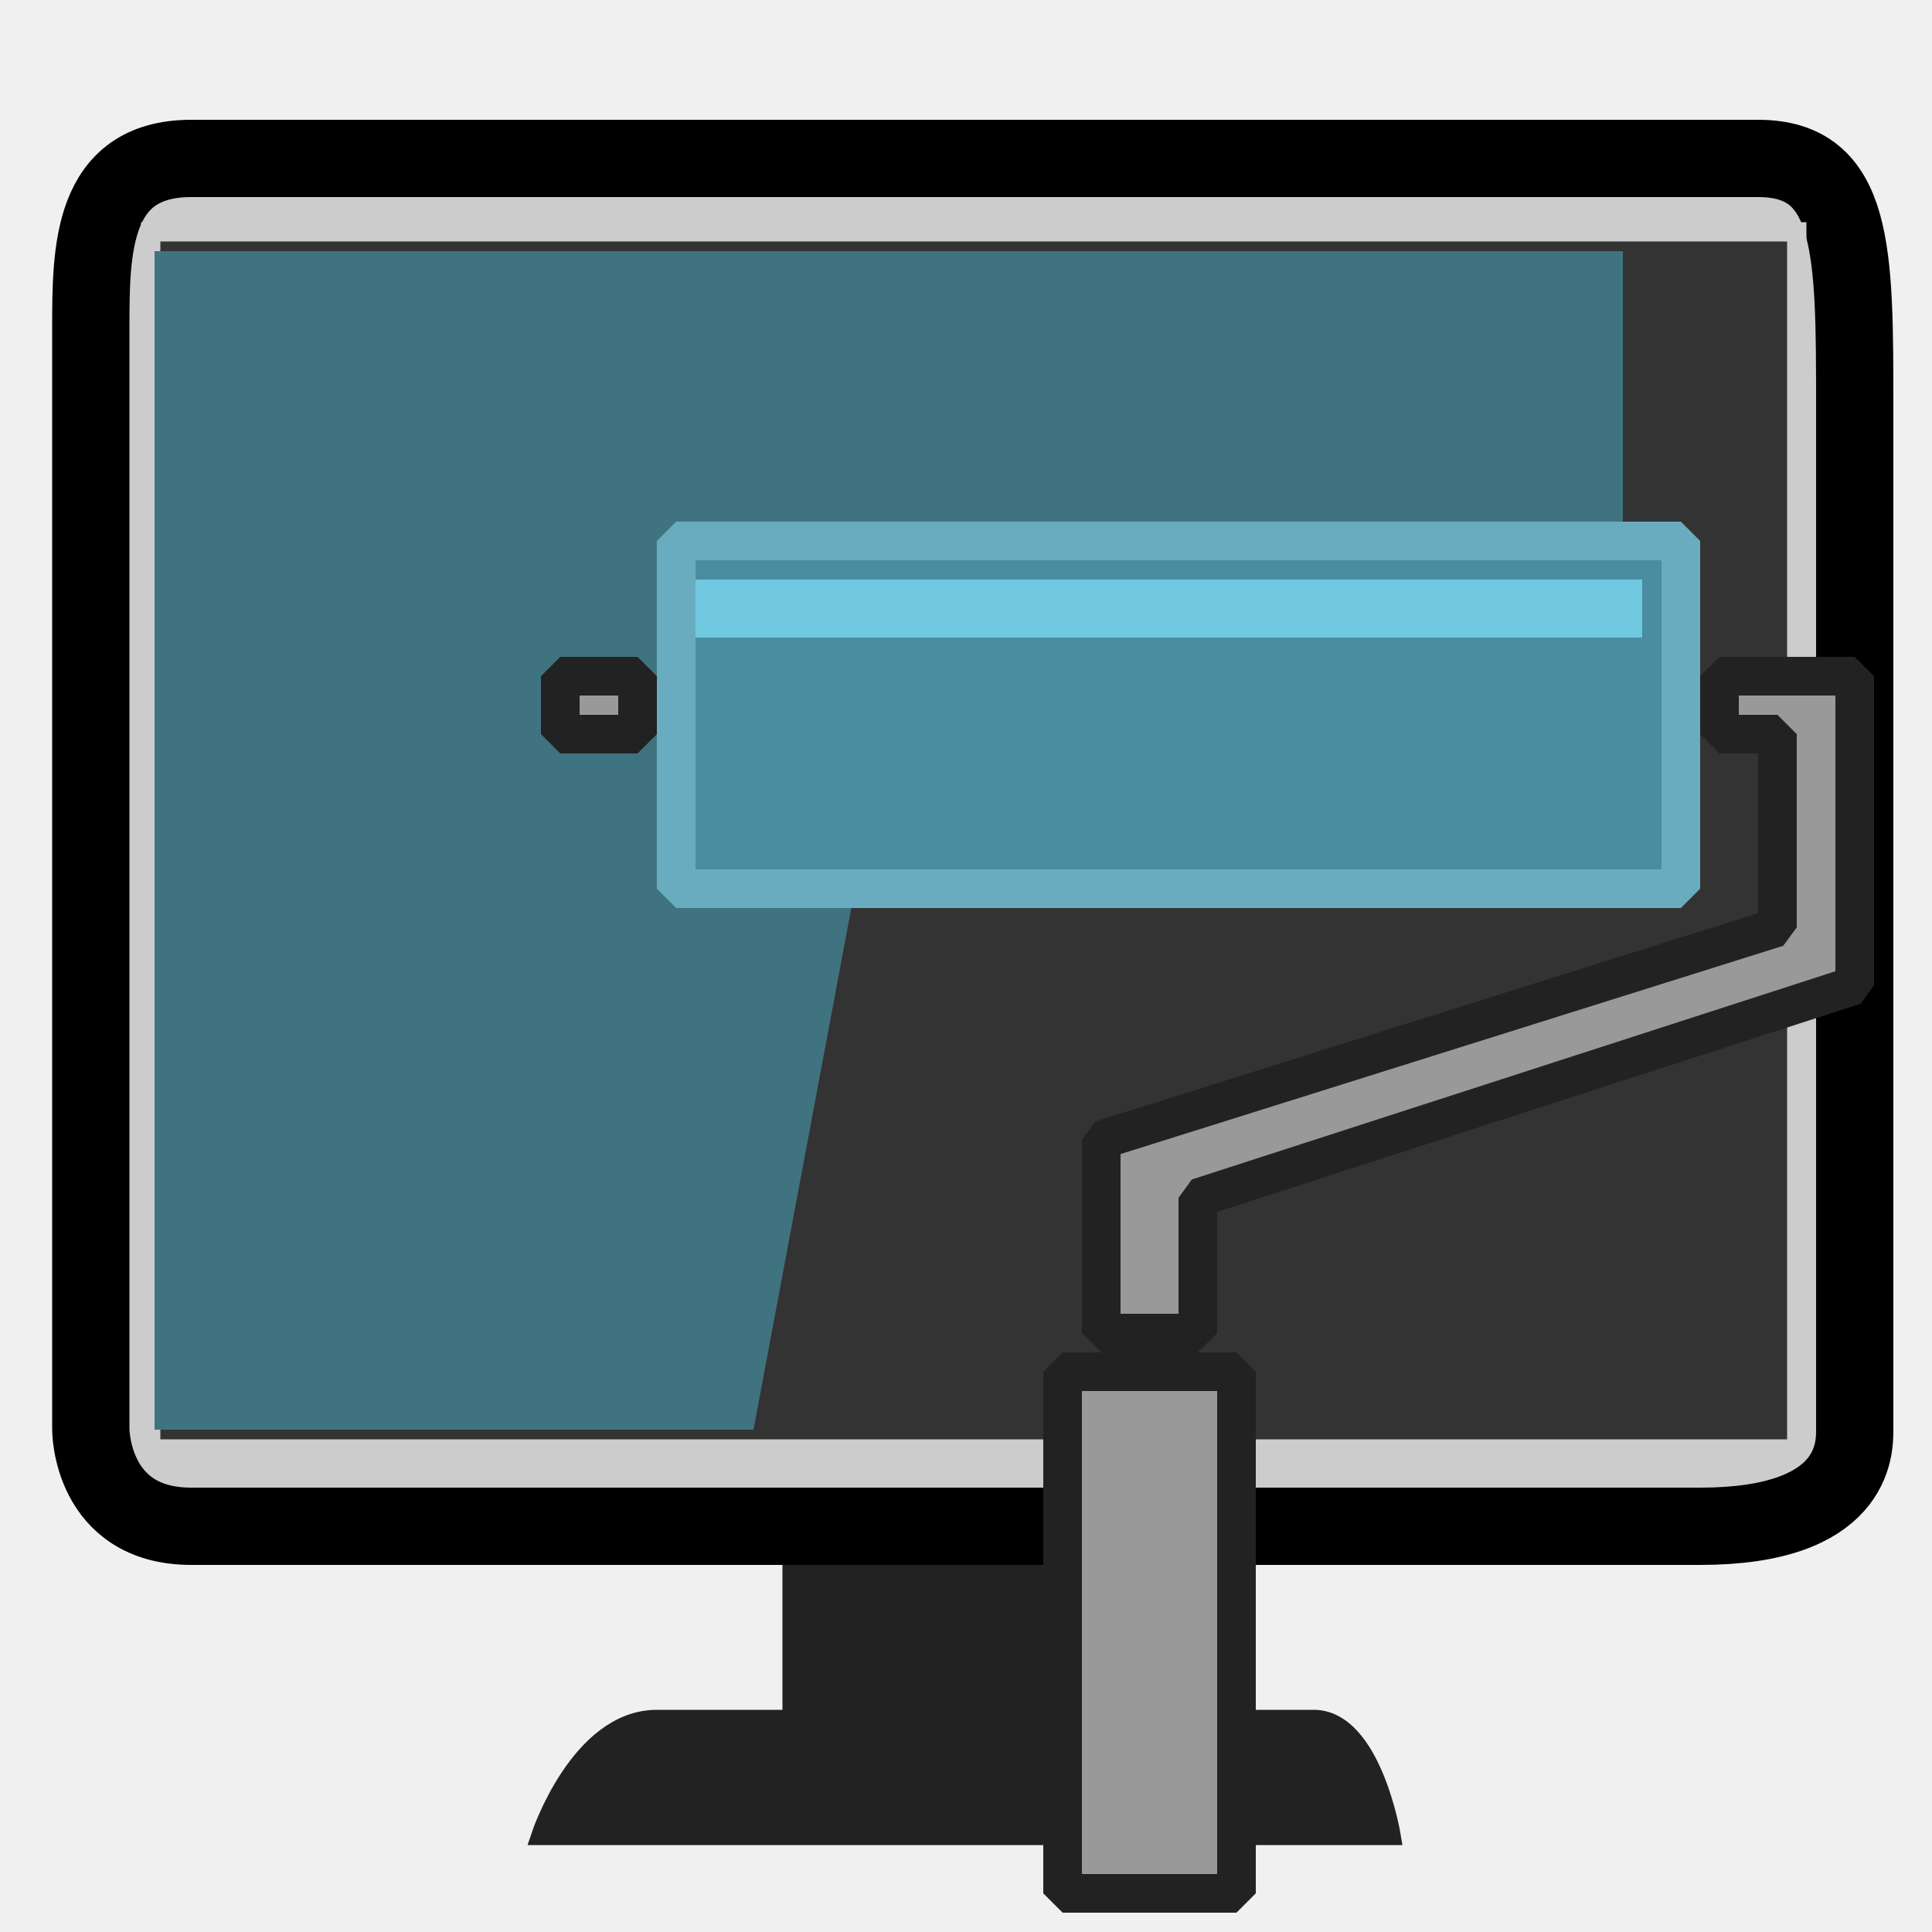
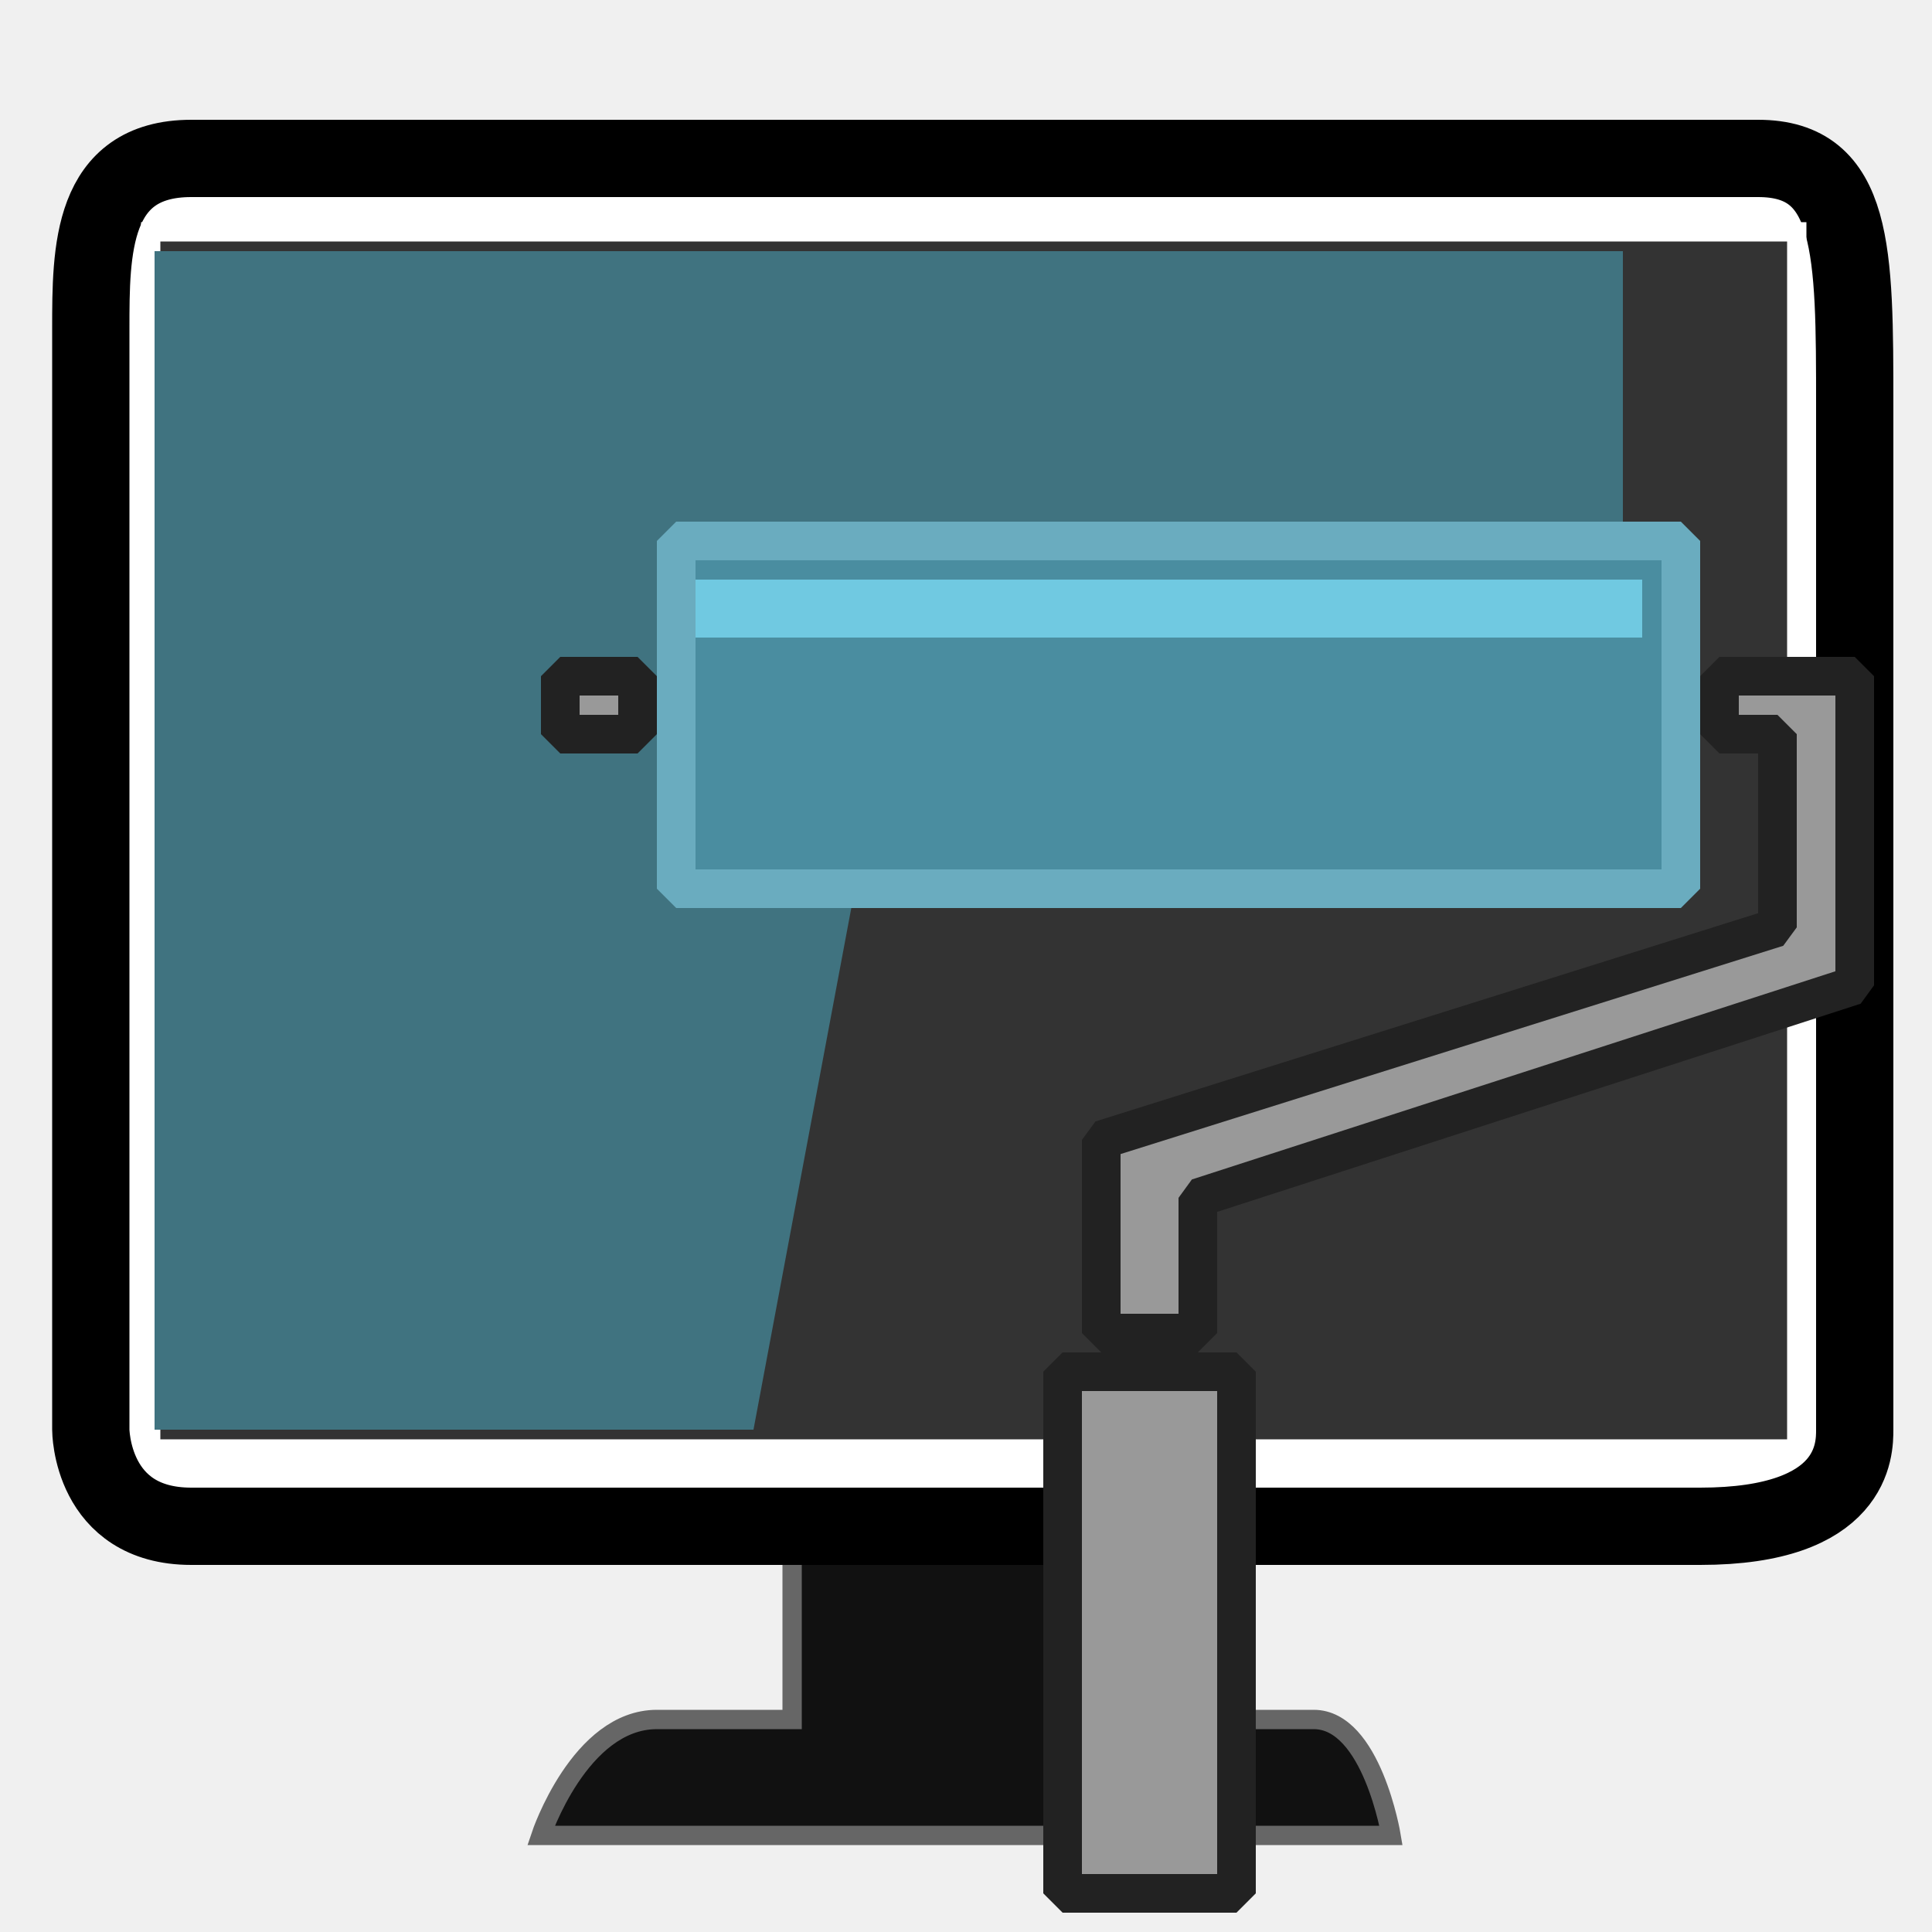
<svg height="100" width="100">
-   <path style="fill:#222222;stroke:#222222" d="m 41,81 0,8 c 0,0 -6,0 -7,0 -4,0 -6,6 -6,6 2,0 43,0 44,0 0,0 -1,-6 -4,-6 -2,0 -7,0 -7,0 l 0,-8" />
-   <path style="fill:#cccccc;stroke:#000000;stroke-width:4px;stroke-linecap:butt" d="m 4.7,74 c 0,-16 0,-45 0,-57 0,-4 0,-8.8 5.2,-8.8 9.1,0 76.1,0 81.1,0 5,0 5,4.8 5,12.8 0,11 0,46 0,53 0,1 0,5 -8,5 -5,0 -74,0 -78.1,0 -5.2,0 -5.2,-5 -5.2,-5 z" />
-   <path style="fill:#333333;stroke:#cccccc" d="M 7.8,12 93,12 93,75 7.8,75 z" />
+   <path style="fill:#111111;stroke:#666666" d="m 41,81 0,8 c 0,0 -6,0 -7,0 -4,0 -6,6 -6,6 2,0 43,0 44,0 0,0 -1,-6 -4,-6 -2,0 -7,0 -7,0 l 0,-8" />
+   <path style="fill:#ffffff;stroke:#000000;stroke-width:4px;stroke-linecap:butt" d="m 4.7,74 c 0,-16 0,-45 0,-57 0,-4 0,-8.8 5.2,-8.8 9.1,0 76.1,0 81.1,0 5,0 5,4.8 5,12.8 0,11 0,46 0,53 0,1 0,5 -8,5 -5,0 -74,0 -78.1,0 -5.2,0 -5.2,-5 -5.2,-5 z" />
+   <path style="fill:#333333;stroke:#ffffff" d="M 7.8,12 93,12 93,75 7.8,75 z" />
  <path style="fill:#407380" d="M 84,13 84,41 45,42 39,74 8,74 8,13 z" />
  <path style="fill:#999999;stroke:#222222;stroke-width:2;stroke-linejoin:bevel" d="m 55,71 9,0 0,27 -9,0 z m 34,-36 7,0 0,16 -34,11 0,7 -5,0 0,-10 35,-11 0,-10 -3,0 z m -60,0 4,0 0,3 -4,0 z" />
  <path style="fill:#4A8DA0;stroke:#6AACBF;stroke-width:2;stroke-linejoin:bevel;" d="m 35,28 0,18 52,0 0,-18 z" />
  <path style="fill:#70C9E1;stroke-linejoin:bevel;" d="m 36,30 49,0 0,3 -49,0 z" />
</svg>
